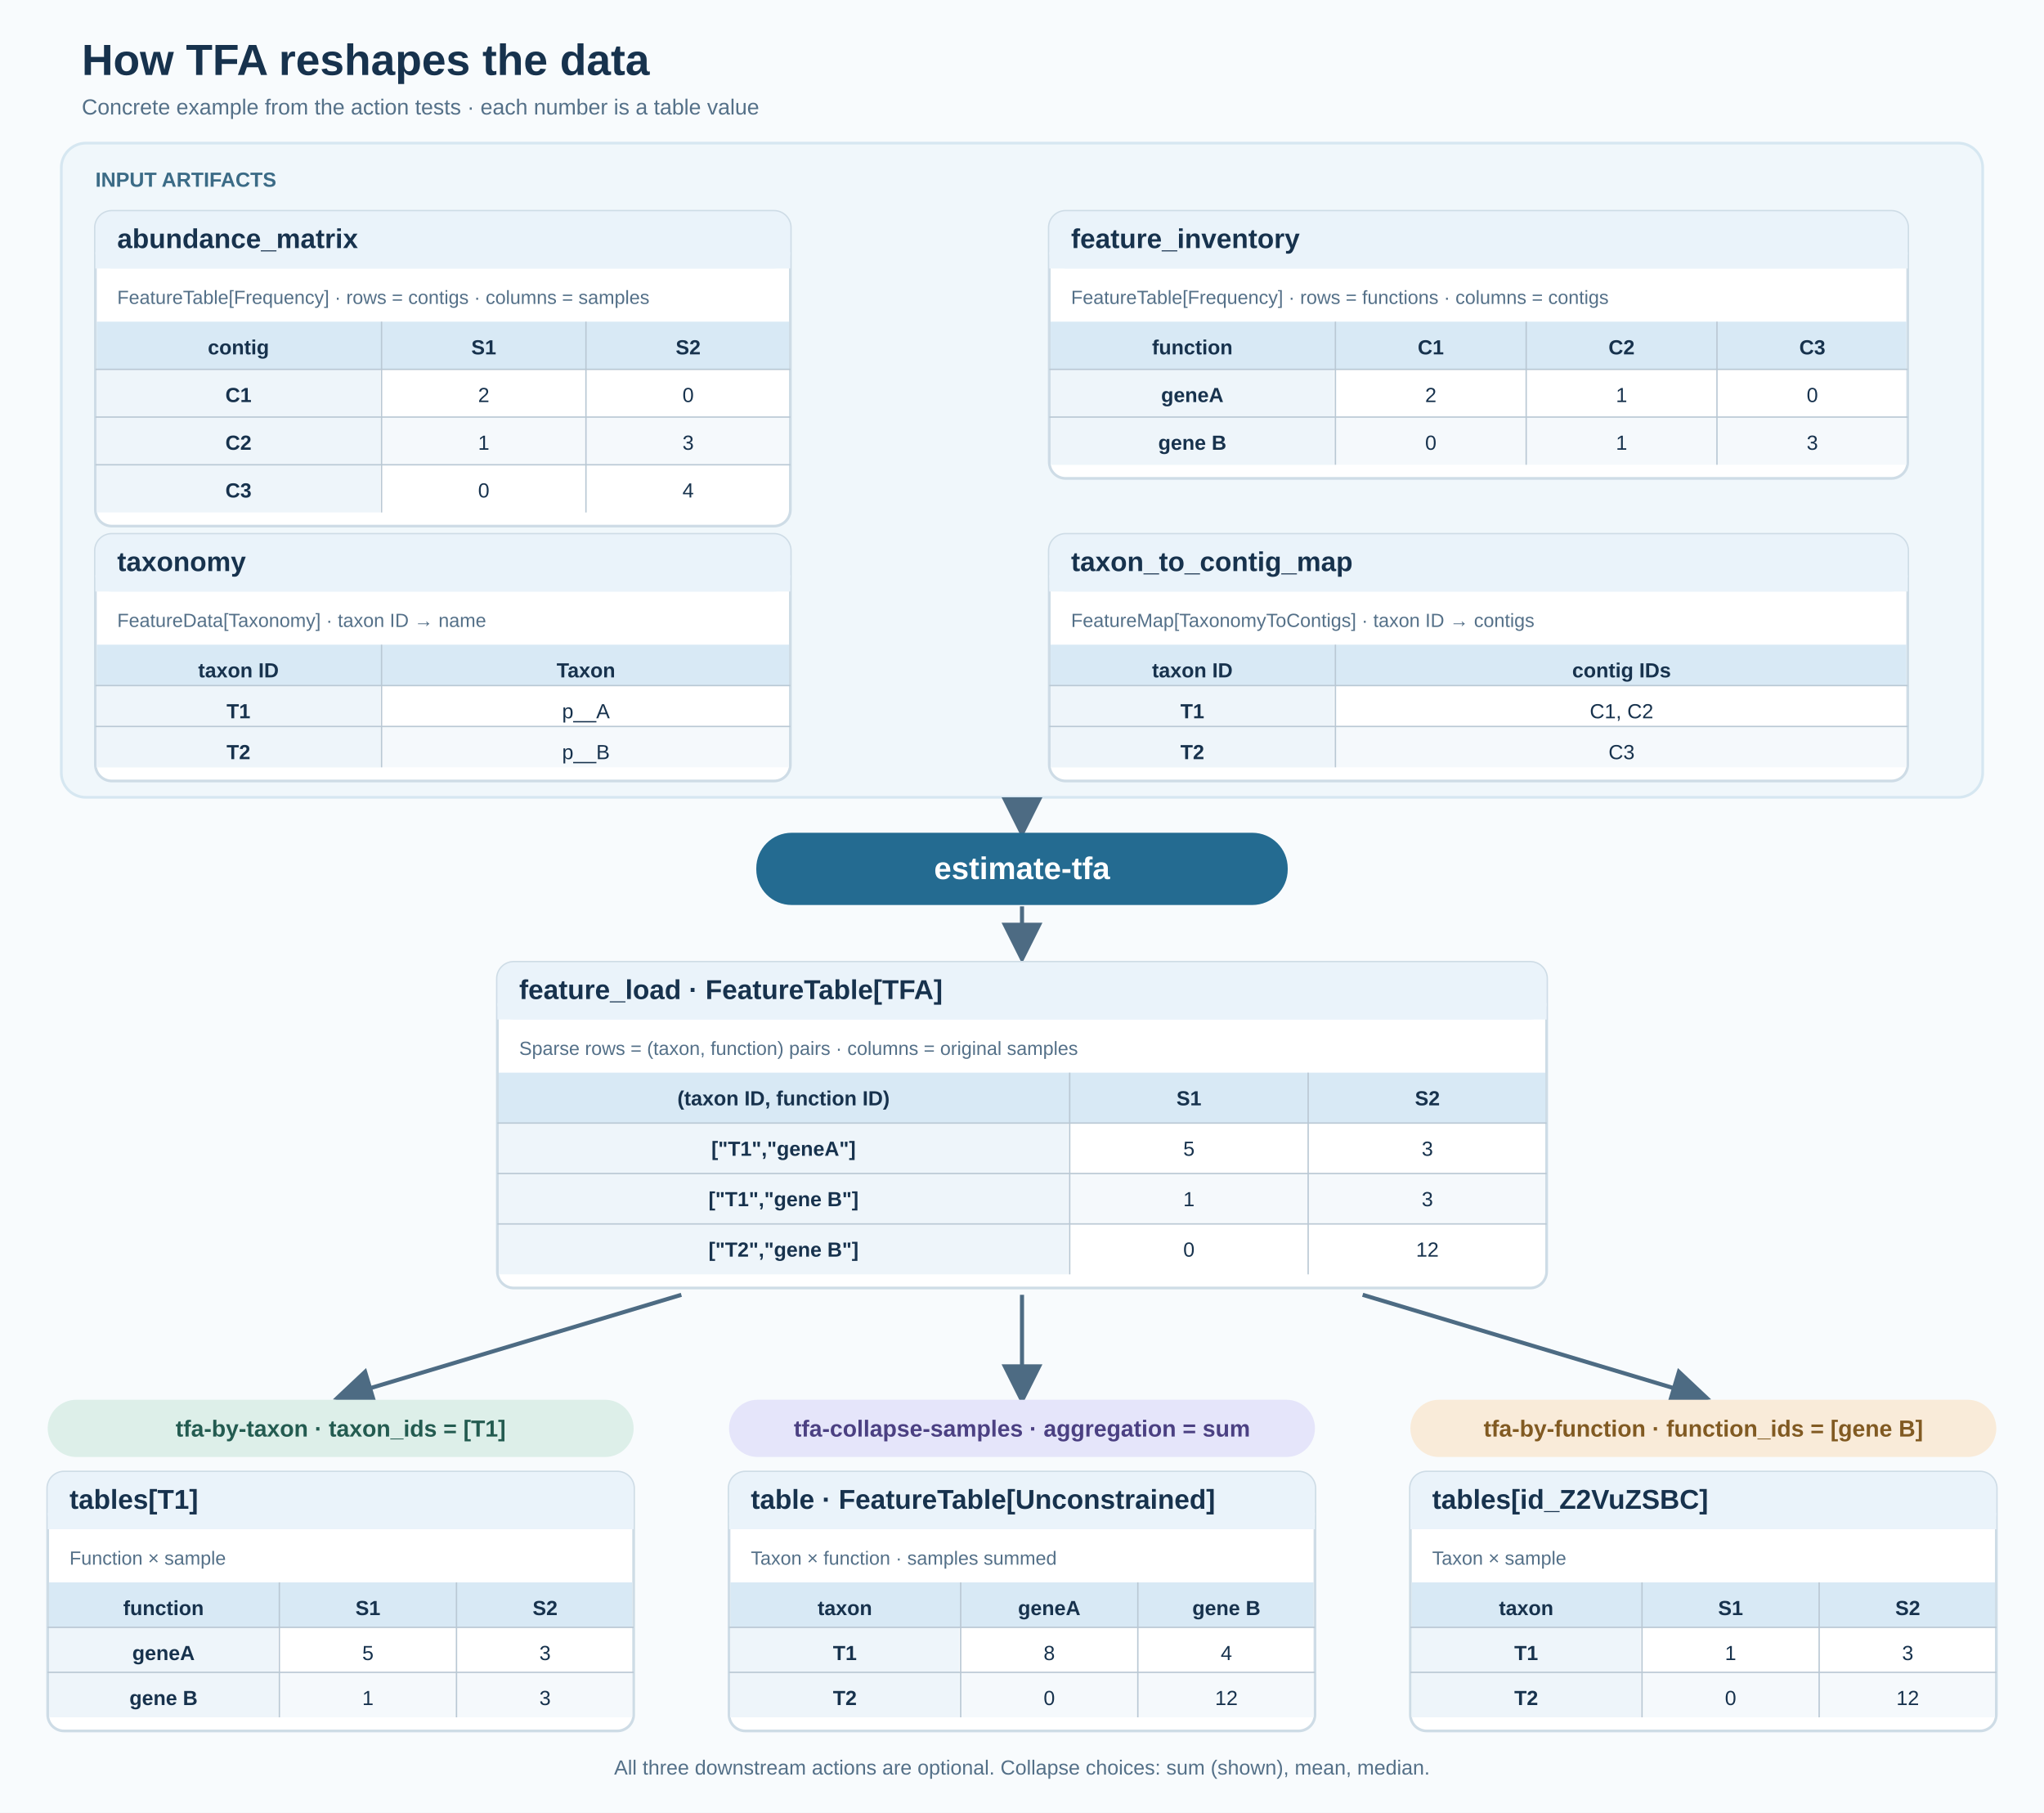
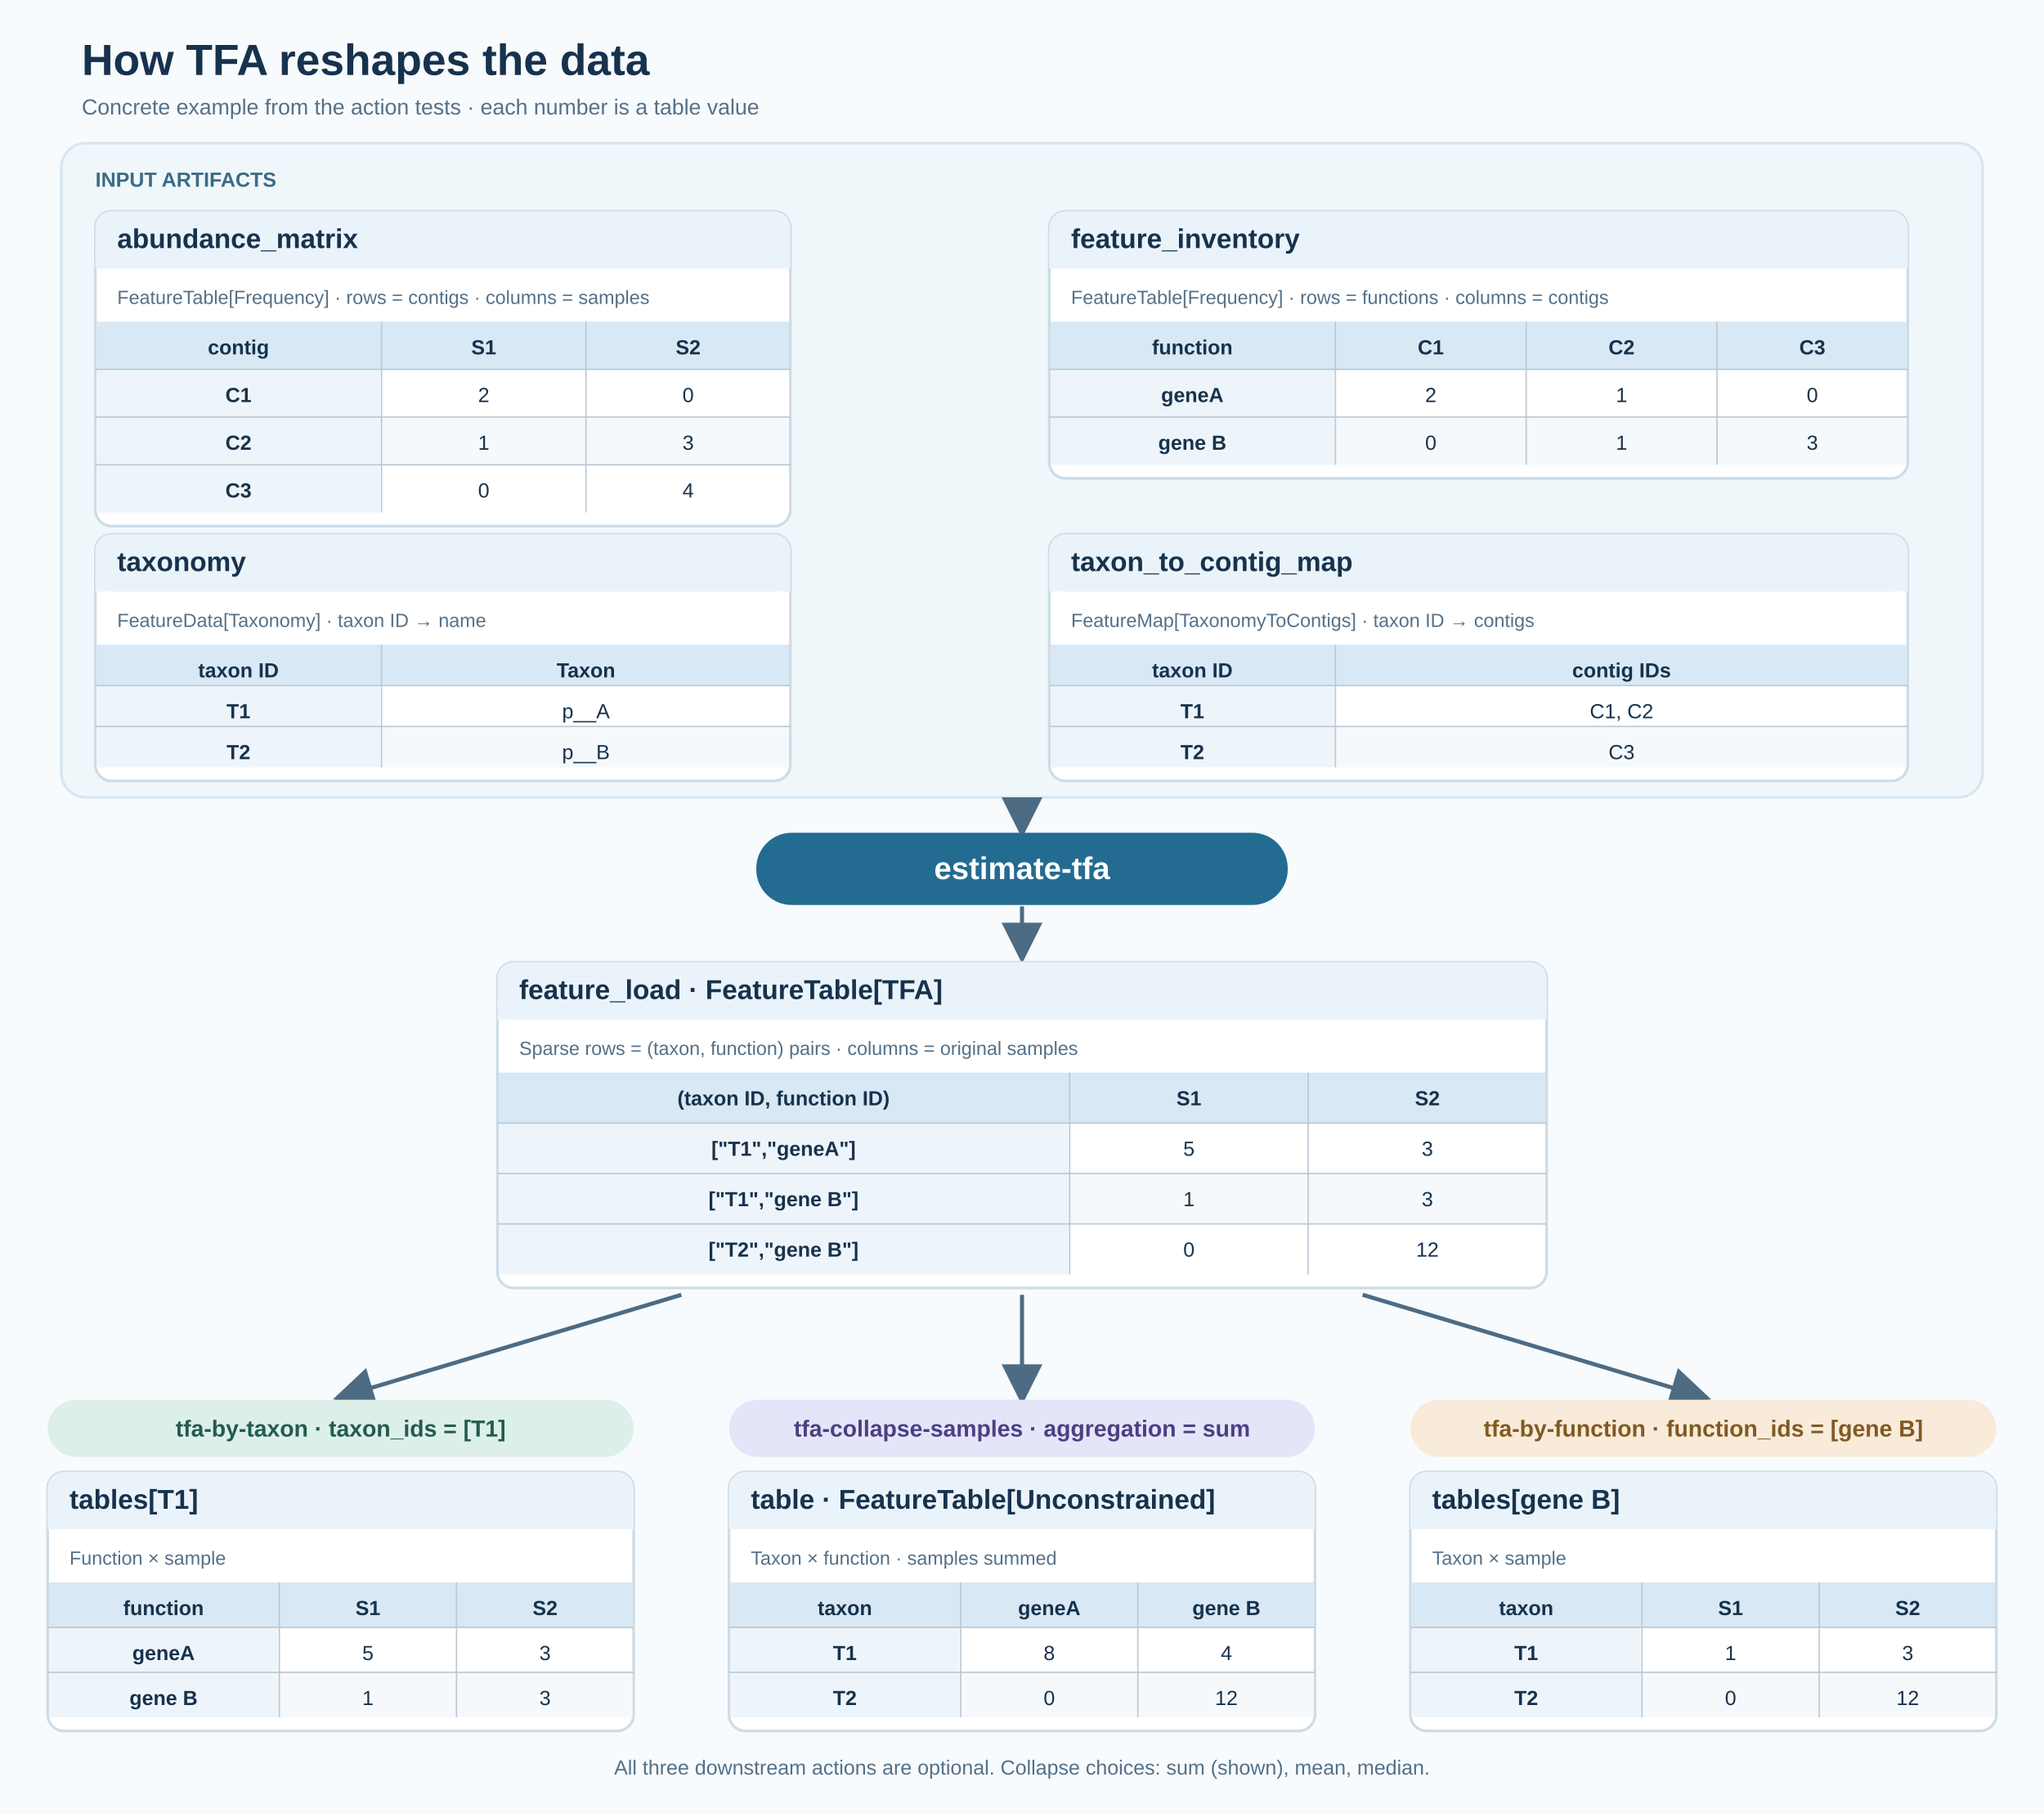
<svg xmlns="http://www.w3.org/2000/svg" width="1500" height="1330" viewBox="0 0 1500 1330" role="img" aria-labelledby="title desc">
  <defs>
    <marker id="arrow" markerWidth="10" markerHeight="10" refX="8" refY="5" orient="auto">
      <path d="M0 0 L10 5 L0 10 Z" fill="#4d6b83" />
    </marker>
  </defs>
  <rect x="0" y="0" width="1500" height="1330" rx="0" fill="#f8fbfd" stroke="none" stroke-width="1" />
  <text x="60" y="55" font-size="32" font-weight="700" fill="#17324d" text-anchor="start" font-family="Arial, Helvetica, sans-serif">How TFA reshapes the data</text>
  <text x="60" y="84" font-size="16" font-weight="400" fill="#547088" text-anchor="start" font-family="Arial, Helvetica, sans-serif">Concrete example from the action tests · each number is a table value</text>
  <rect x="45" y="105" width="1410" height="480" rx="18" fill="#f0f7fb" stroke="#d6e7f1" stroke-width="2" />
  <text x="70" y="137" font-size="15" font-weight="700" fill="#3b6b86" text-anchor="start" font-family="Arial, Helvetica, sans-serif">INPUT ARTIFACTS</text>
  <rect x="70" y="155" width="510" height="231" rx="12" fill="#ffffff" stroke="#cedce6" stroke-width="2" />
  <rect x="70" y="155" width="510" height="42" rx="12" fill="#eaf3fa" stroke="none" stroke-width="1" />
  <rect x="70" y="185" width="510" height="12" rx="0" fill="#eaf3fa" stroke="none" stroke-width="1" />
  <text x="86" y="182" font-size="20" font-weight="700" fill="#17324d" text-anchor="start" font-family="Arial, Helvetica, sans-serif">abundance_matrix</text>
  <text x="86" y="223" font-size="14" font-weight="400" fill="#547088" text-anchor="start" font-family="Arial, Helvetica, sans-serif">FeatureTable[Frequency] · rows = contigs · columns = samples</text>
  <rect x="71" y="236" width="508" height="35" rx="0" fill="#d8e9f5" stroke="none" stroke-width="1" />
  <text x="175.0" y="260" font-size="15" font-weight="700" fill="#17324d" text-anchor="middle" font-family="Arial, Helvetica, sans-serif">contig</text>
  <text x="355.0" y="260" font-size="15" font-weight="700" fill="#17324d" text-anchor="middle" font-family="Arial, Helvetica, sans-serif">S1</text>
  <text x="505.0" y="260" font-size="15" font-weight="700" fill="#17324d" text-anchor="middle" font-family="Arial, Helvetica, sans-serif">S2</text>
  <rect x="71" y="271" width="208" height="35" rx="0" fill="#eef5fa" stroke="none" stroke-width="1" />
  <text x="175.0" y="295" font-size="15" font-weight="600" fill="#17324d" text-anchor="middle" font-family="Arial, Helvetica, sans-serif">C1</text>
  <text x="355.0" y="295" font-size="15" font-weight="400" fill="#17324d" text-anchor="middle" font-family="Arial, Helvetica, sans-serif">2</text>
  <text x="505.0" y="295" font-size="15" font-weight="400" fill="#17324d" text-anchor="middle" font-family="Arial, Helvetica, sans-serif">0</text>
  <rect x="71" y="306" width="508" height="35" rx="0" fill="#f5f9fc" stroke="none" stroke-width="1" />
  <rect x="71" y="306" width="208" height="35" rx="0" fill="#eef5fa" stroke="none" stroke-width="1" />
  <text x="175.0" y="330" font-size="15" font-weight="600" fill="#17324d" text-anchor="middle" font-family="Arial, Helvetica, sans-serif">C2</text>
  <text x="355.0" y="330" font-size="15" font-weight="400" fill="#17324d" text-anchor="middle" font-family="Arial, Helvetica, sans-serif">1</text>
  <text x="505.0" y="330" font-size="15" font-weight="400" fill="#17324d" text-anchor="middle" font-family="Arial, Helvetica, sans-serif">3</text>
  <rect x="71" y="341" width="208" height="35" rx="0" fill="#eef5fa" stroke="none" stroke-width="1" />
  <text x="175.0" y="365" font-size="15" font-weight="600" fill="#17324d" text-anchor="middle" font-family="Arial, Helvetica, sans-serif">C3</text>
  <text x="355.0" y="365" font-size="15" font-weight="400" fill="#17324d" text-anchor="middle" font-family="Arial, Helvetica, sans-serif">0</text>
  <text x="505.0" y="365" font-size="15" font-weight="400" fill="#17324d" text-anchor="middle" font-family="Arial, Helvetica, sans-serif">4</text>
  <line x1="280" y1="236" x2="280" y2="376" stroke="#b9c8d4" stroke-width="1" />
  <line x1="430" y1="236" x2="430" y2="376" stroke="#b9c8d4" stroke-width="1" />
  <line x1="70" y1="271" x2="580" y2="271" stroke="#b9c8d4" stroke-width="1" />
  <line x1="70" y1="306" x2="580" y2="306" stroke="#b9c8d4" stroke-width="1" />
  <line x1="70" y1="341" x2="580" y2="341" stroke="#b9c8d4" stroke-width="1" />
  <rect x="770" y="155" width="630" height="196" rx="12" fill="#ffffff" stroke="#cedce6" stroke-width="2" />
  <rect x="770" y="155" width="630" height="42" rx="12" fill="#eaf3fa" stroke="none" stroke-width="1" />
  <rect x="770" y="185" width="630" height="12" rx="0" fill="#eaf3fa" stroke="none" stroke-width="1" />
  <text x="786" y="182" font-size="20" font-weight="700" fill="#17324d" text-anchor="start" font-family="Arial, Helvetica, sans-serif">feature_inventory</text>
  <text x="786" y="223" font-size="14" font-weight="400" fill="#547088" text-anchor="start" font-family="Arial, Helvetica, sans-serif">FeatureTable[Frequency] · rows = functions · columns = contigs</text>
  <rect x="771" y="236" width="628" height="35" rx="0" fill="#d8e9f5" stroke="none" stroke-width="1" />
  <text x="875.0" y="260" font-size="15" font-weight="700" fill="#17324d" text-anchor="middle" font-family="Arial, Helvetica, sans-serif">function</text>
  <text x="1050.0" y="260" font-size="15" font-weight="700" fill="#17324d" text-anchor="middle" font-family="Arial, Helvetica, sans-serif">C1</text>
  <text x="1190.0" y="260" font-size="15" font-weight="700" fill="#17324d" text-anchor="middle" font-family="Arial, Helvetica, sans-serif">C2</text>
  <text x="1330.0" y="260" font-size="15" font-weight="700" fill="#17324d" text-anchor="middle" font-family="Arial, Helvetica, sans-serif">C3</text>
  <rect x="771" y="271" width="208" height="35" rx="0" fill="#eef5fa" stroke="none" stroke-width="1" />
  <text x="875.0" y="295" font-size="15" font-weight="600" fill="#17324d" text-anchor="middle" font-family="Arial, Helvetica, sans-serif">geneA</text>
  <text x="1050.0" y="295" font-size="15" font-weight="400" fill="#17324d" text-anchor="middle" font-family="Arial, Helvetica, sans-serif">2</text>
  <text x="1190.0" y="295" font-size="15" font-weight="400" fill="#17324d" text-anchor="middle" font-family="Arial, Helvetica, sans-serif">1</text>
  <text x="1330.0" y="295" font-size="15" font-weight="400" fill="#17324d" text-anchor="middle" font-family="Arial, Helvetica, sans-serif">0</text>
  <rect x="771" y="306" width="628" height="35" rx="0" fill="#f5f9fc" stroke="none" stroke-width="1" />
  <rect x="771" y="306" width="208" height="35" rx="0" fill="#eef5fa" stroke="none" stroke-width="1" />
  <text x="875.0" y="330" font-size="15" font-weight="600" fill="#17324d" text-anchor="middle" font-family="Arial, Helvetica, sans-serif">gene B</text>
  <text x="1050.0" y="330" font-size="15" font-weight="400" fill="#17324d" text-anchor="middle" font-family="Arial, Helvetica, sans-serif">0</text>
  <text x="1190.0" y="330" font-size="15" font-weight="400" fill="#17324d" text-anchor="middle" font-family="Arial, Helvetica, sans-serif">1</text>
  <text x="1330.0" y="330" font-size="15" font-weight="400" fill="#17324d" text-anchor="middle" font-family="Arial, Helvetica, sans-serif">3</text>
  <line x1="980" y1="236" x2="980" y2="341" stroke="#b9c8d4" stroke-width="1" />
  <line x1="1120" y1="236" x2="1120" y2="341" stroke="#b9c8d4" stroke-width="1" />
  <line x1="1260" y1="236" x2="1260" y2="341" stroke="#b9c8d4" stroke-width="1" />
  <line x1="770" y1="271" x2="1400" y2="271" stroke="#b9c8d4" stroke-width="1" />
  <line x1="770" y1="306" x2="1400" y2="306" stroke="#b9c8d4" stroke-width="1" />
  <rect x="70" y="392" width="510" height="181" rx="12" fill="#ffffff" stroke="#cedce6" stroke-width="2" />
  <rect x="70" y="392" width="510" height="42" rx="12" fill="#eaf3fa" stroke="none" stroke-width="1" />
  <rect x="70" y="422" width="510" height="12" rx="0" fill="#eaf3fa" stroke="none" stroke-width="1" />
  <text x="86" y="419" font-size="20" font-weight="700" fill="#17324d" text-anchor="start" font-family="Arial, Helvetica, sans-serif">taxonomy</text>
  <text x="86" y="460" font-size="14" font-weight="400" fill="#547088" text-anchor="start" font-family="Arial, Helvetica, sans-serif">FeatureData[Taxonomy] · taxon ID → name</text>
  <rect x="71" y="473" width="508" height="30" rx="0" fill="#d8e9f5" stroke="none" stroke-width="1" />
  <text x="175.0" y="497" font-size="15" font-weight="700" fill="#17324d" text-anchor="middle" font-family="Arial, Helvetica, sans-serif">taxon ID</text>
  <text x="430.0" y="497" font-size="15" font-weight="700" fill="#17324d" text-anchor="middle" font-family="Arial, Helvetica, sans-serif">Taxon</text>
  <rect x="71" y="503" width="208" height="30" rx="0" fill="#eef5fa" stroke="none" stroke-width="1" />
  <text x="175.0" y="527" font-size="15" font-weight="600" fill="#17324d" text-anchor="middle" font-family="Arial, Helvetica, sans-serif">T1</text>
  <text x="430.0" y="527" font-size="15" font-weight="400" fill="#17324d" text-anchor="middle" font-family="Arial, Helvetica, sans-serif">p__A</text>
  <rect x="71" y="533" width="508" height="30" rx="0" fill="#f5f9fc" stroke="none" stroke-width="1" />
  <rect x="71" y="533" width="208" height="30" rx="0" fill="#eef5fa" stroke="none" stroke-width="1" />
  <text x="175.0" y="557" font-size="15" font-weight="600" fill="#17324d" text-anchor="middle" font-family="Arial, Helvetica, sans-serif">T2</text>
  <text x="430.0" y="557" font-size="15" font-weight="400" fill="#17324d" text-anchor="middle" font-family="Arial, Helvetica, sans-serif">p__B</text>
  <line x1="280" y1="473" x2="280" y2="563" stroke="#b9c8d4" stroke-width="1" />
  <line x1="70" y1="503" x2="580" y2="503" stroke="#b9c8d4" stroke-width="1" />
  <line x1="70" y1="533" x2="580" y2="533" stroke="#b9c8d4" stroke-width="1" />
  <rect x="770" y="392" width="630" height="181" rx="12" fill="#ffffff" stroke="#cedce6" stroke-width="2" />
  <rect x="770" y="392" width="630" height="42" rx="12" fill="#eaf3fa" stroke="none" stroke-width="1" />
  <rect x="770" y="422" width="630" height="12" rx="0" fill="#eaf3fa" stroke="none" stroke-width="1" />
  <text x="786" y="419" font-size="20" font-weight="700" fill="#17324d" text-anchor="start" font-family="Arial, Helvetica, sans-serif">taxon_to_contig_map</text>
  <text x="786" y="460" font-size="14" font-weight="400" fill="#547088" text-anchor="start" font-family="Arial, Helvetica, sans-serif">FeatureMap[TaxonomyToContigs] · taxon ID → contigs</text>
  <rect x="771" y="473" width="628" height="30" rx="0" fill="#d8e9f5" stroke="none" stroke-width="1" />
  <text x="875.0" y="497" font-size="15" font-weight="700" fill="#17324d" text-anchor="middle" font-family="Arial, Helvetica, sans-serif">taxon ID</text>
  <text x="1190.0" y="497" font-size="15" font-weight="700" fill="#17324d" text-anchor="middle" font-family="Arial, Helvetica, sans-serif">contig IDs</text>
  <rect x="771" y="503" width="208" height="30" rx="0" fill="#eef5fa" stroke="none" stroke-width="1" />
  <text x="875.0" y="527" font-size="15" font-weight="600" fill="#17324d" text-anchor="middle" font-family="Arial, Helvetica, sans-serif">T1</text>
  <text x="1190.0" y="527" font-size="15" font-weight="400" fill="#17324d" text-anchor="middle" font-family="Arial, Helvetica, sans-serif">C1, C2</text>
  <rect x="771" y="533" width="628" height="30" rx="0" fill="#f5f9fc" stroke="none" stroke-width="1" />
  <rect x="771" y="533" width="208" height="30" rx="0" fill="#eef5fa" stroke="none" stroke-width="1" />
  <text x="875.0" y="557" font-size="15" font-weight="600" fill="#17324d" text-anchor="middle" font-family="Arial, Helvetica, sans-serif">T2</text>
  <text x="1190.0" y="557" font-size="15" font-weight="400" fill="#17324d" text-anchor="middle" font-family="Arial, Helvetica, sans-serif">C3</text>
  <line x1="980" y1="473" x2="980" y2="563" stroke="#b9c8d4" stroke-width="1" />
  <line x1="770" y1="503" x2="1400" y2="503" stroke="#b9c8d4" stroke-width="1" />
  <line x1="770" y1="533" x2="1400" y2="533" stroke="#b9c8d4" stroke-width="1" />
  <path d="M750 587 L750 609" stroke="#4d6b83" stroke-width="3" fill="none" marker-end="url(#arrow)" />
  <rect x="555" y="611" width="390" height="53" rx="26" fill="#246b91" stroke="none" stroke-width="1" />
  <text x="750" y="645" font-size="23" font-weight="700" fill="#ffffff" text-anchor="middle" font-family="Arial, Helvetica, sans-serif">estimate-tfa</text>
  <path d="M750 665 L750 701" stroke="#4d6b83" stroke-width="3" fill="none" marker-end="url(#arrow)" />
  <rect x="365" y="706" width="770" height="239" rx="12" fill="#ffffff" stroke="#cedce6" stroke-width="2" />
  <rect x="365" y="706" width="770" height="42" rx="12" fill="#eaf3fa" stroke="none" stroke-width="1" />
  <rect x="365" y="736" width="770" height="12" rx="0" fill="#eaf3fa" stroke="none" stroke-width="1" />
  <text x="381" y="733" font-size="20" font-weight="700" fill="#17324d" text-anchor="start" font-family="Arial, Helvetica, sans-serif">feature_load · FeatureTable[TFA]</text>
  <text x="381" y="774" font-size="14" font-weight="400" fill="#547088" text-anchor="start" font-family="Arial, Helvetica, sans-serif">Sparse rows = (taxon, function) pairs · columns = original samples</text>
  <rect x="366" y="787" width="768" height="37" rx="0" fill="#d8e9f5" stroke="none" stroke-width="1" />
  <text x="575.0" y="811" font-size="15" font-weight="700" fill="#17324d" text-anchor="middle" font-family="Arial, Helvetica, sans-serif">(taxon ID, function ID)</text>
  <text x="872.5" y="811" font-size="15" font-weight="700" fill="#17324d" text-anchor="middle" font-family="Arial, Helvetica, sans-serif">S1</text>
  <text x="1047.5" y="811" font-size="15" font-weight="700" fill="#17324d" text-anchor="middle" font-family="Arial, Helvetica, sans-serif">S2</text>
  <rect x="366" y="824" width="418" height="37" rx="0" fill="#eef5fa" stroke="none" stroke-width="1" />
  <text x="575.0" y="848" font-size="15" font-weight="600" fill="#17324d" text-anchor="middle" font-family="Arial, Helvetica, sans-serif">["T1","geneA"]</text>
  <text x="872.5" y="848" font-size="15" font-weight="400" fill="#17324d" text-anchor="middle" font-family="Arial, Helvetica, sans-serif">5</text>
  <text x="1047.5" y="848" font-size="15" font-weight="400" fill="#17324d" text-anchor="middle" font-family="Arial, Helvetica, sans-serif">3</text>
  <rect x="366" y="861" width="768" height="37" rx="0" fill="#f5f9fc" stroke="none" stroke-width="1" />
  <rect x="366" y="861" width="418" height="37" rx="0" fill="#eef5fa" stroke="none" stroke-width="1" />
  <text x="575.0" y="885" font-size="15" font-weight="600" fill="#17324d" text-anchor="middle" font-family="Arial, Helvetica, sans-serif">["T1","gene B"]</text>
  <text x="872.5" y="885" font-size="15" font-weight="400" fill="#17324d" text-anchor="middle" font-family="Arial, Helvetica, sans-serif">1</text>
  <text x="1047.5" y="885" font-size="15" font-weight="400" fill="#17324d" text-anchor="middle" font-family="Arial, Helvetica, sans-serif">3</text>
  <rect x="366" y="898" width="418" height="37" rx="0" fill="#eef5fa" stroke="none" stroke-width="1" />
  <text x="575.0" y="922" font-size="15" font-weight="600" fill="#17324d" text-anchor="middle" font-family="Arial, Helvetica, sans-serif">["T2","gene B"]</text>
  <text x="872.5" y="922" font-size="15" font-weight="400" fill="#17324d" text-anchor="middle" font-family="Arial, Helvetica, sans-serif">0</text>
  <text x="1047.5" y="922" font-size="15" font-weight="400" fill="#17324d" text-anchor="middle" font-family="Arial, Helvetica, sans-serif">12</text>
  <line x1="785" y1="787" x2="785" y2="935" stroke="#b9c8d4" stroke-width="1" />
  <line x1="960" y1="787" x2="960" y2="935" stroke="#b9c8d4" stroke-width="1" />
  <line x1="365" y1="824" x2="1135" y2="824" stroke="#b9c8d4" stroke-width="1" />
  <line x1="365" y1="861" x2="1135" y2="861" stroke="#b9c8d4" stroke-width="1" />
  <line x1="365" y1="898" x2="1135" y2="898" stroke="#b9c8d4" stroke-width="1" />
  <path d="M500 950 L250 1025" stroke="#4d6b83" stroke-width="3" fill="none" marker-end="url(#arrow)" />
  <path d="M750 950 L750 1025" stroke="#4d6b83" stroke-width="3" fill="none" marker-end="url(#arrow)" />
  <path d="M1000 950 L1250 1025" stroke="#4d6b83" stroke-width="3" fill="none" marker-end="url(#arrow)" />
  <rect x="35" y="1027" width="430" height="42" rx="21" fill="#ddefe9" stroke="none" stroke-width="1" />
  <text x="250" y="1054" font-size="17" font-weight="700" fill="#235b50" text-anchor="middle" font-family="Arial, Helvetica, sans-serif">tfa-by-taxon · taxon_ids = [T1]</text>
  <rect x="535" y="1027" width="430" height="42" rx="21" fill="#e5e5fa" stroke="none" stroke-width="1" />
  <text x="750" y="1054" font-size="17" font-weight="700" fill="#4b4082" text-anchor="middle" font-family="Arial, Helvetica, sans-serif">tfa-collapse-samples · aggregation = sum</text>
  <rect x="1035" y="1027" width="430" height="42" rx="21" fill="#f9ebd9" stroke="none" stroke-width="1" />
  <text x="1250" y="1054" font-size="17" font-weight="700" fill="#815a22" text-anchor="middle" font-family="Arial, Helvetica, sans-serif">tfa-by-function · function_ids = [gene B]</text>
  <rect x="35" y="1080" width="430" height="190" rx="12" fill="#ffffff" stroke="#cedce6" stroke-width="2" />
  <rect x="35" y="1080" width="430" height="42" rx="12" fill="#eaf3fa" stroke="none" stroke-width="1" />
  <rect x="35" y="1110" width="430" height="12" rx="0" fill="#eaf3fa" stroke="none" stroke-width="1" />
  <text x="51" y="1107" font-size="20" font-weight="700" fill="#17324d" text-anchor="start" font-family="Arial, Helvetica, sans-serif">tables[T1]</text>
  <text x="51" y="1148" font-size="14" font-weight="400" fill="#547088" text-anchor="start" font-family="Arial, Helvetica, sans-serif">Function × sample</text>
  <rect x="36" y="1161" width="428" height="33" rx="0" fill="#d8e9f5" stroke="none" stroke-width="1" />
  <text x="120.0" y="1185" font-size="15" font-weight="700" fill="#17324d" text-anchor="middle" font-family="Arial, Helvetica, sans-serif">function</text>
  <text x="270.0" y="1185" font-size="15" font-weight="700" fill="#17324d" text-anchor="middle" font-family="Arial, Helvetica, sans-serif">S1</text>
  <text x="400.0" y="1185" font-size="15" font-weight="700" fill="#17324d" text-anchor="middle" font-family="Arial, Helvetica, sans-serif">S2</text>
  <rect x="36" y="1194" width="168" height="33" rx="0" fill="#eef5fa" stroke="none" stroke-width="1" />
  <text x="120.0" y="1218" font-size="15" font-weight="600" fill="#17324d" text-anchor="middle" font-family="Arial, Helvetica, sans-serif">geneA</text>
  <text x="270.0" y="1218" font-size="15" font-weight="400" fill="#17324d" text-anchor="middle" font-family="Arial, Helvetica, sans-serif">5</text>
  <text x="400.0" y="1218" font-size="15" font-weight="400" fill="#17324d" text-anchor="middle" font-family="Arial, Helvetica, sans-serif">3</text>
  <rect x="36" y="1227" width="428" height="33" rx="0" fill="#f5f9fc" stroke="none" stroke-width="1" />
  <rect x="36" y="1227" width="168" height="33" rx="0" fill="#eef5fa" stroke="none" stroke-width="1" />
  <text x="120.0" y="1251" font-size="15" font-weight="600" fill="#17324d" text-anchor="middle" font-family="Arial, Helvetica, sans-serif">gene B</text>
  <text x="270.0" y="1251" font-size="15" font-weight="400" fill="#17324d" text-anchor="middle" font-family="Arial, Helvetica, sans-serif">1</text>
  <text x="400.0" y="1251" font-size="15" font-weight="400" fill="#17324d" text-anchor="middle" font-family="Arial, Helvetica, sans-serif">3</text>
  <line x1="205" y1="1161" x2="205" y2="1260" stroke="#b9c8d4" stroke-width="1" />
  <line x1="335" y1="1161" x2="335" y2="1260" stroke="#b9c8d4" stroke-width="1" />
  <line x1="35" y1="1194" x2="465" y2="1194" stroke="#b9c8d4" stroke-width="1" />
  <line x1="35" y1="1227" x2="465" y2="1227" stroke="#b9c8d4" stroke-width="1" />
  <rect x="535" y="1080" width="430" height="190" rx="12" fill="#ffffff" stroke="#cedce6" stroke-width="2" />
  <rect x="535" y="1080" width="430" height="42" rx="12" fill="#eaf3fa" stroke="none" stroke-width="1" />
  <rect x="535" y="1110" width="430" height="12" rx="0" fill="#eaf3fa" stroke="none" stroke-width="1" />
  <text x="551" y="1107" font-size="20" font-weight="700" fill="#17324d" text-anchor="start" font-family="Arial, Helvetica, sans-serif">table · FeatureTable[Unconstrained]</text>
  <text x="551" y="1148" font-size="14" font-weight="400" fill="#547088" text-anchor="start" font-family="Arial, Helvetica, sans-serif">Taxon × function · samples summed</text>
  <rect x="536" y="1161" width="428" height="33" rx="0" fill="#d8e9f5" stroke="none" stroke-width="1" />
  <text x="620.0" y="1185" font-size="15" font-weight="700" fill="#17324d" text-anchor="middle" font-family="Arial, Helvetica, sans-serif">taxon</text>
  <text x="770.0" y="1185" font-size="15" font-weight="700" fill="#17324d" text-anchor="middle" font-family="Arial, Helvetica, sans-serif">geneA</text>
  <text x="900.0" y="1185" font-size="15" font-weight="700" fill="#17324d" text-anchor="middle" font-family="Arial, Helvetica, sans-serif">gene B</text>
  <rect x="536" y="1194" width="168" height="33" rx="0" fill="#eef5fa" stroke="none" stroke-width="1" />
  <text x="620.0" y="1218" font-size="15" font-weight="600" fill="#17324d" text-anchor="middle" font-family="Arial, Helvetica, sans-serif">T1</text>
  <text x="770.0" y="1218" font-size="15" font-weight="400" fill="#17324d" text-anchor="middle" font-family="Arial, Helvetica, sans-serif">8</text>
  <text x="900.0" y="1218" font-size="15" font-weight="400" fill="#17324d" text-anchor="middle" font-family="Arial, Helvetica, sans-serif">4</text>
  <rect x="536" y="1227" width="428" height="33" rx="0" fill="#f5f9fc" stroke="none" stroke-width="1" />
  <rect x="536" y="1227" width="168" height="33" rx="0" fill="#eef5fa" stroke="none" stroke-width="1" />
  <text x="620.0" y="1251" font-size="15" font-weight="600" fill="#17324d" text-anchor="middle" font-family="Arial, Helvetica, sans-serif">T2</text>
  <text x="770.0" y="1251" font-size="15" font-weight="400" fill="#17324d" text-anchor="middle" font-family="Arial, Helvetica, sans-serif">0</text>
  <text x="900.0" y="1251" font-size="15" font-weight="400" fill="#17324d" text-anchor="middle" font-family="Arial, Helvetica, sans-serif">12</text>
  <line x1="705" y1="1161" x2="705" y2="1260" stroke="#b9c8d4" stroke-width="1" />
  <line x1="835" y1="1161" x2="835" y2="1260" stroke="#b9c8d4" stroke-width="1" />
  <line x1="535" y1="1194" x2="965" y2="1194" stroke="#b9c8d4" stroke-width="1" />
  <line x1="535" y1="1227" x2="965" y2="1227" stroke="#b9c8d4" stroke-width="1" />
  <rect x="1035" y="1080" width="430" height="190" rx="12" fill="#ffffff" stroke="#cedce6" stroke-width="2" />
  <rect x="1035" y="1080" width="430" height="42" rx="12" fill="#eaf3fa" stroke="none" stroke-width="1" />
  <rect x="1035" y="1110" width="430" height="12" rx="0" fill="#eaf3fa" stroke="none" stroke-width="1" />
-   <text x="1051" y="1107" font-size="20" font-weight="700" fill="#17324d" text-anchor="start" font-family="Arial, Helvetica, sans-serif">tables[id_Z2VuZSBC]</text>
+   <text x="1051" y="1107" font-size="20" font-weight="700" fill="#17324d" text-anchor="start" font-family="Arial, Helvetica, sans-serif">tables[gene B]</text>
  <text x="1051" y="1148" font-size="14" font-weight="400" fill="#547088" text-anchor="start" font-family="Arial, Helvetica, sans-serif">Taxon × sample</text>
  <rect x="1036" y="1161" width="428" height="33" rx="0" fill="#d8e9f5" stroke="none" stroke-width="1" />
  <text x="1120.0" y="1185" font-size="15" font-weight="700" fill="#17324d" text-anchor="middle" font-family="Arial, Helvetica, sans-serif">taxon</text>
  <text x="1270.0" y="1185" font-size="15" font-weight="700" fill="#17324d" text-anchor="middle" font-family="Arial, Helvetica, sans-serif">S1</text>
  <text x="1400.0" y="1185" font-size="15" font-weight="700" fill="#17324d" text-anchor="middle" font-family="Arial, Helvetica, sans-serif">S2</text>
  <rect x="1036" y="1194" width="168" height="33" rx="0" fill="#eef5fa" stroke="none" stroke-width="1" />
  <text x="1120.0" y="1218" font-size="15" font-weight="600" fill="#17324d" text-anchor="middle" font-family="Arial, Helvetica, sans-serif">T1</text>
  <text x="1270.0" y="1218" font-size="15" font-weight="400" fill="#17324d" text-anchor="middle" font-family="Arial, Helvetica, sans-serif">1</text>
  <text x="1400.0" y="1218" font-size="15" font-weight="400" fill="#17324d" text-anchor="middle" font-family="Arial, Helvetica, sans-serif">3</text>
  <rect x="1036" y="1227" width="428" height="33" rx="0" fill="#f5f9fc" stroke="none" stroke-width="1" />
  <rect x="1036" y="1227" width="168" height="33" rx="0" fill="#eef5fa" stroke="none" stroke-width="1" />
  <text x="1120.0" y="1251" font-size="15" font-weight="600" fill="#17324d" text-anchor="middle" font-family="Arial, Helvetica, sans-serif">T2</text>
  <text x="1270.0" y="1251" font-size="15" font-weight="400" fill="#17324d" text-anchor="middle" font-family="Arial, Helvetica, sans-serif">0</text>
  <text x="1400.0" y="1251" font-size="15" font-weight="400" fill="#17324d" text-anchor="middle" font-family="Arial, Helvetica, sans-serif">12</text>
  <line x1="1205" y1="1161" x2="1205" y2="1260" stroke="#b9c8d4" stroke-width="1" />
  <line x1="1335" y1="1161" x2="1335" y2="1260" stroke="#b9c8d4" stroke-width="1" />
  <line x1="1035" y1="1194" x2="1465" y2="1194" stroke="#b9c8d4" stroke-width="1" />
  <line x1="1035" y1="1227" x2="1465" y2="1227" stroke="#b9c8d4" stroke-width="1" />
  <text x="750" y="1302" font-size="15" font-weight="400" fill="#547088" text-anchor="middle" font-family="Arial, Helvetica, sans-serif">All three downstream actions are optional. Collapse choices: sum (shown), mean, median.</text>
</svg>
